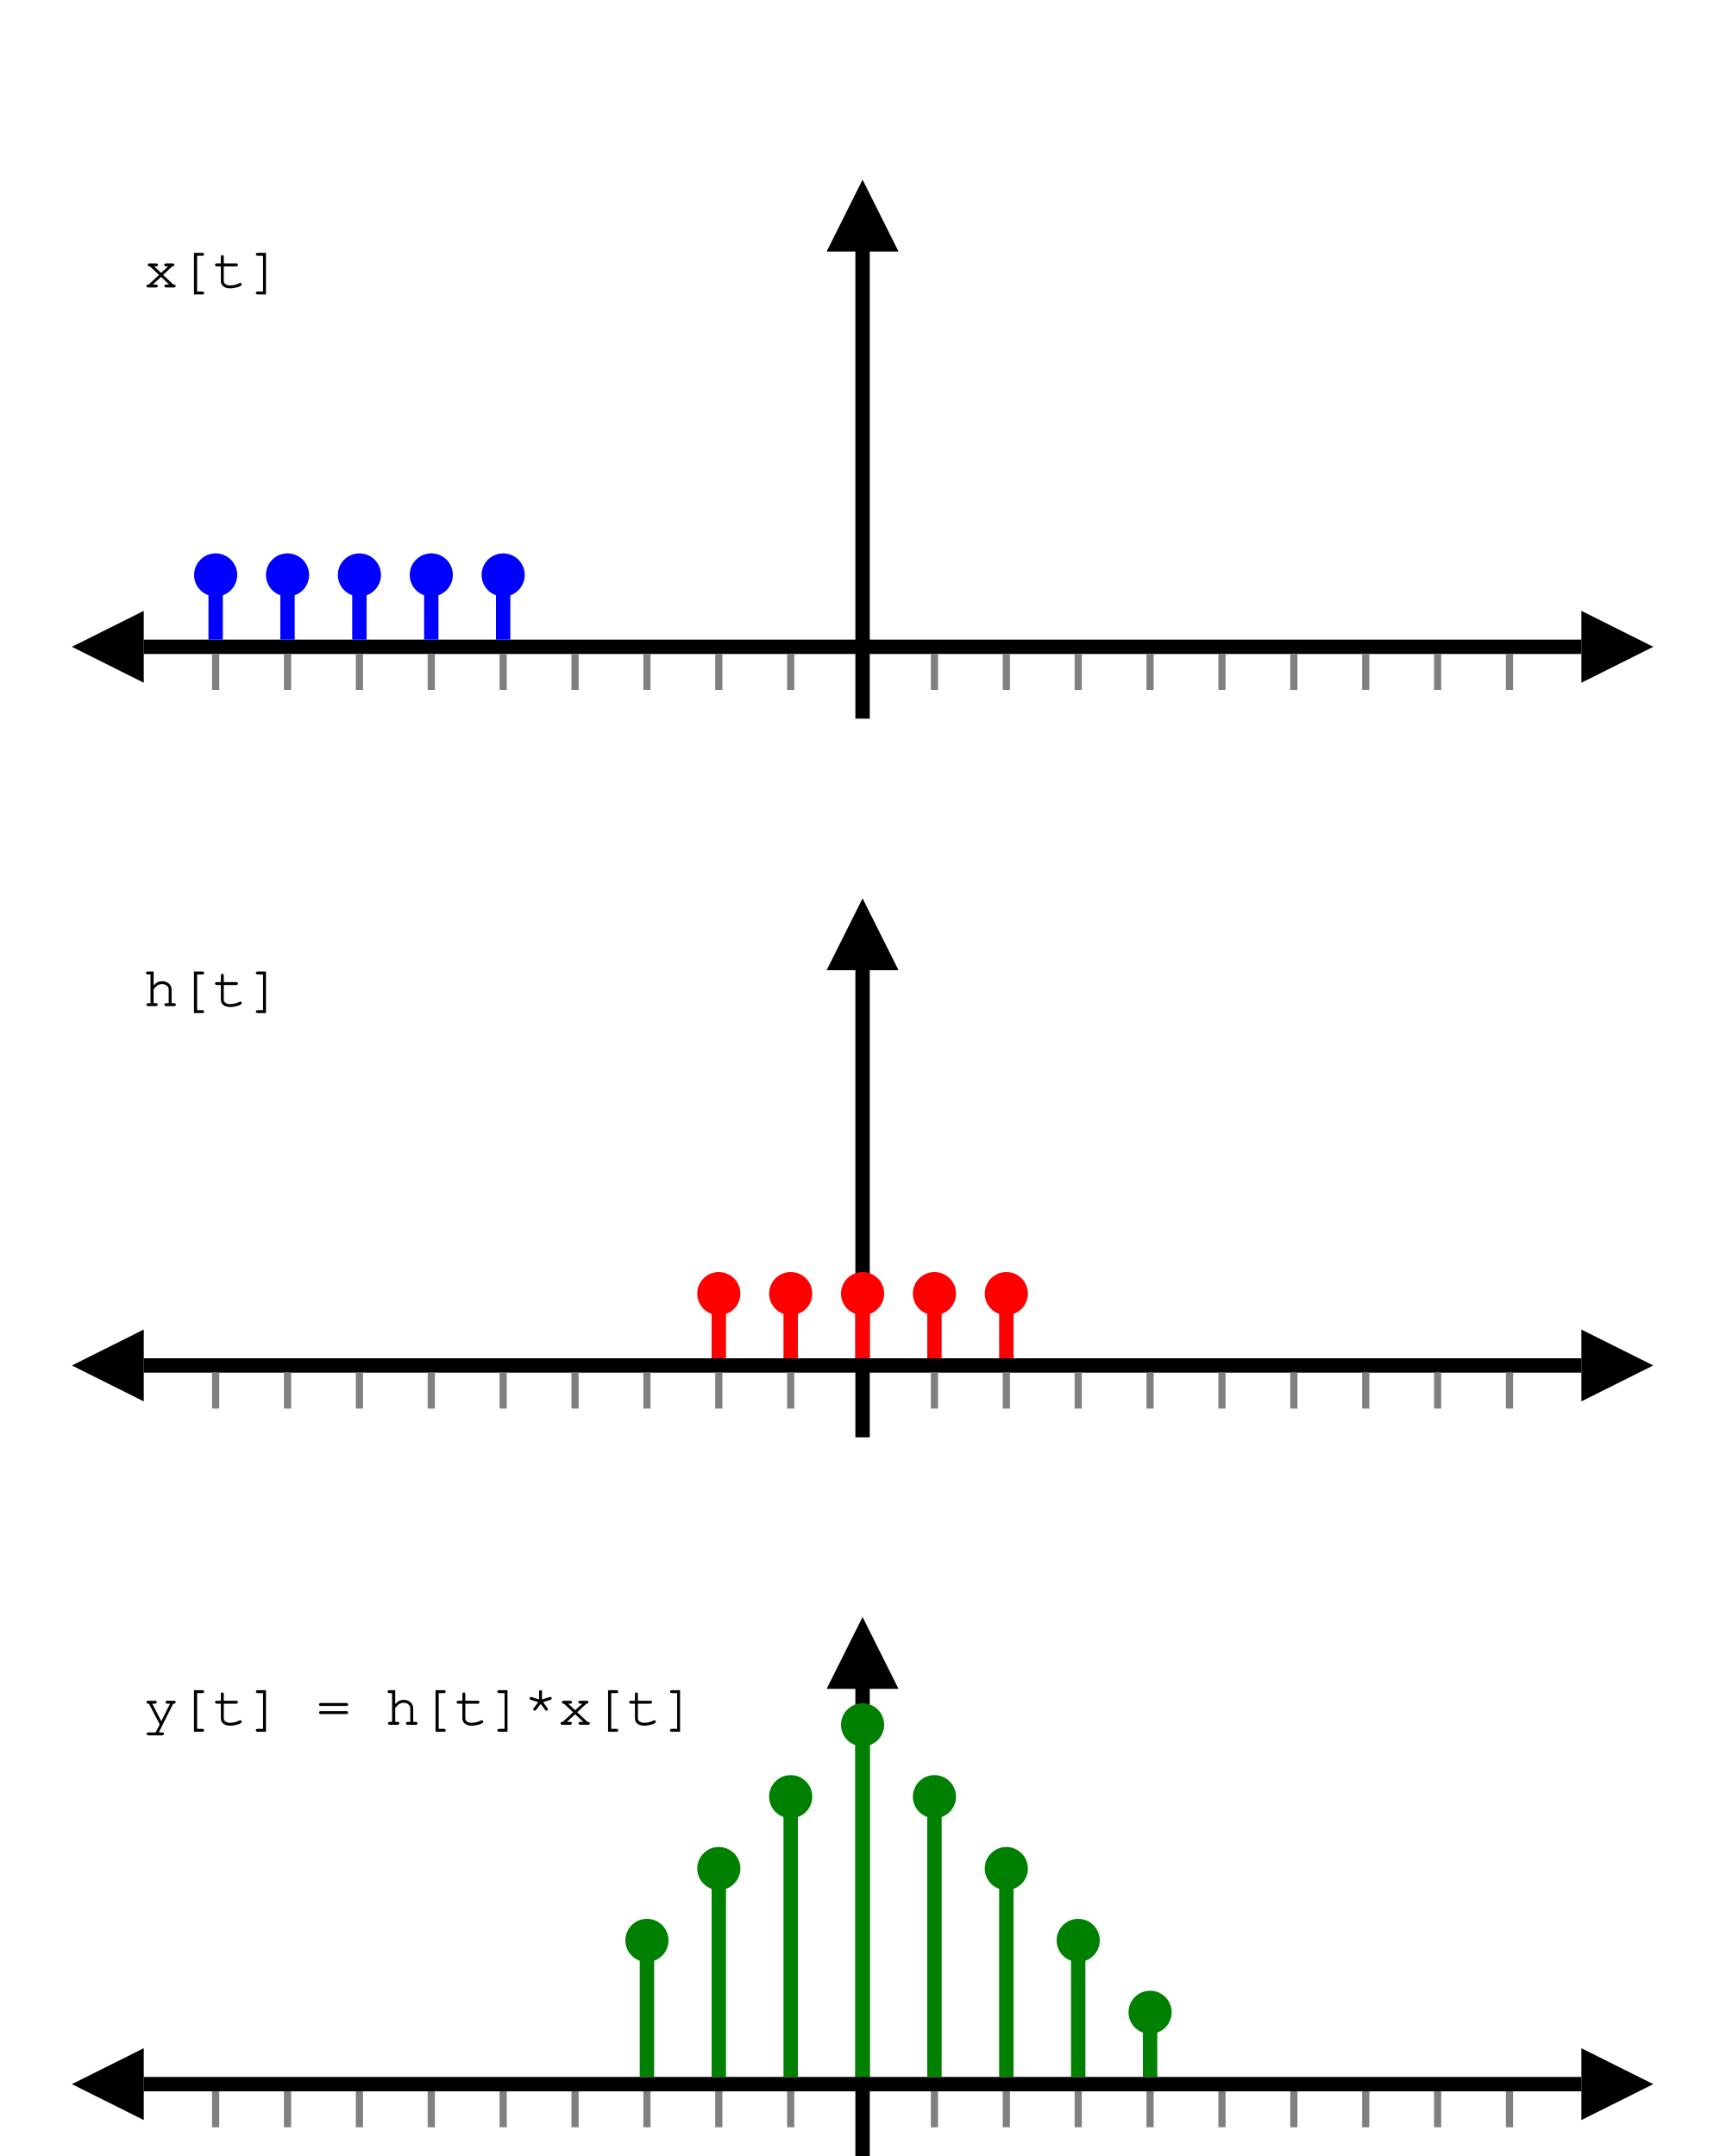
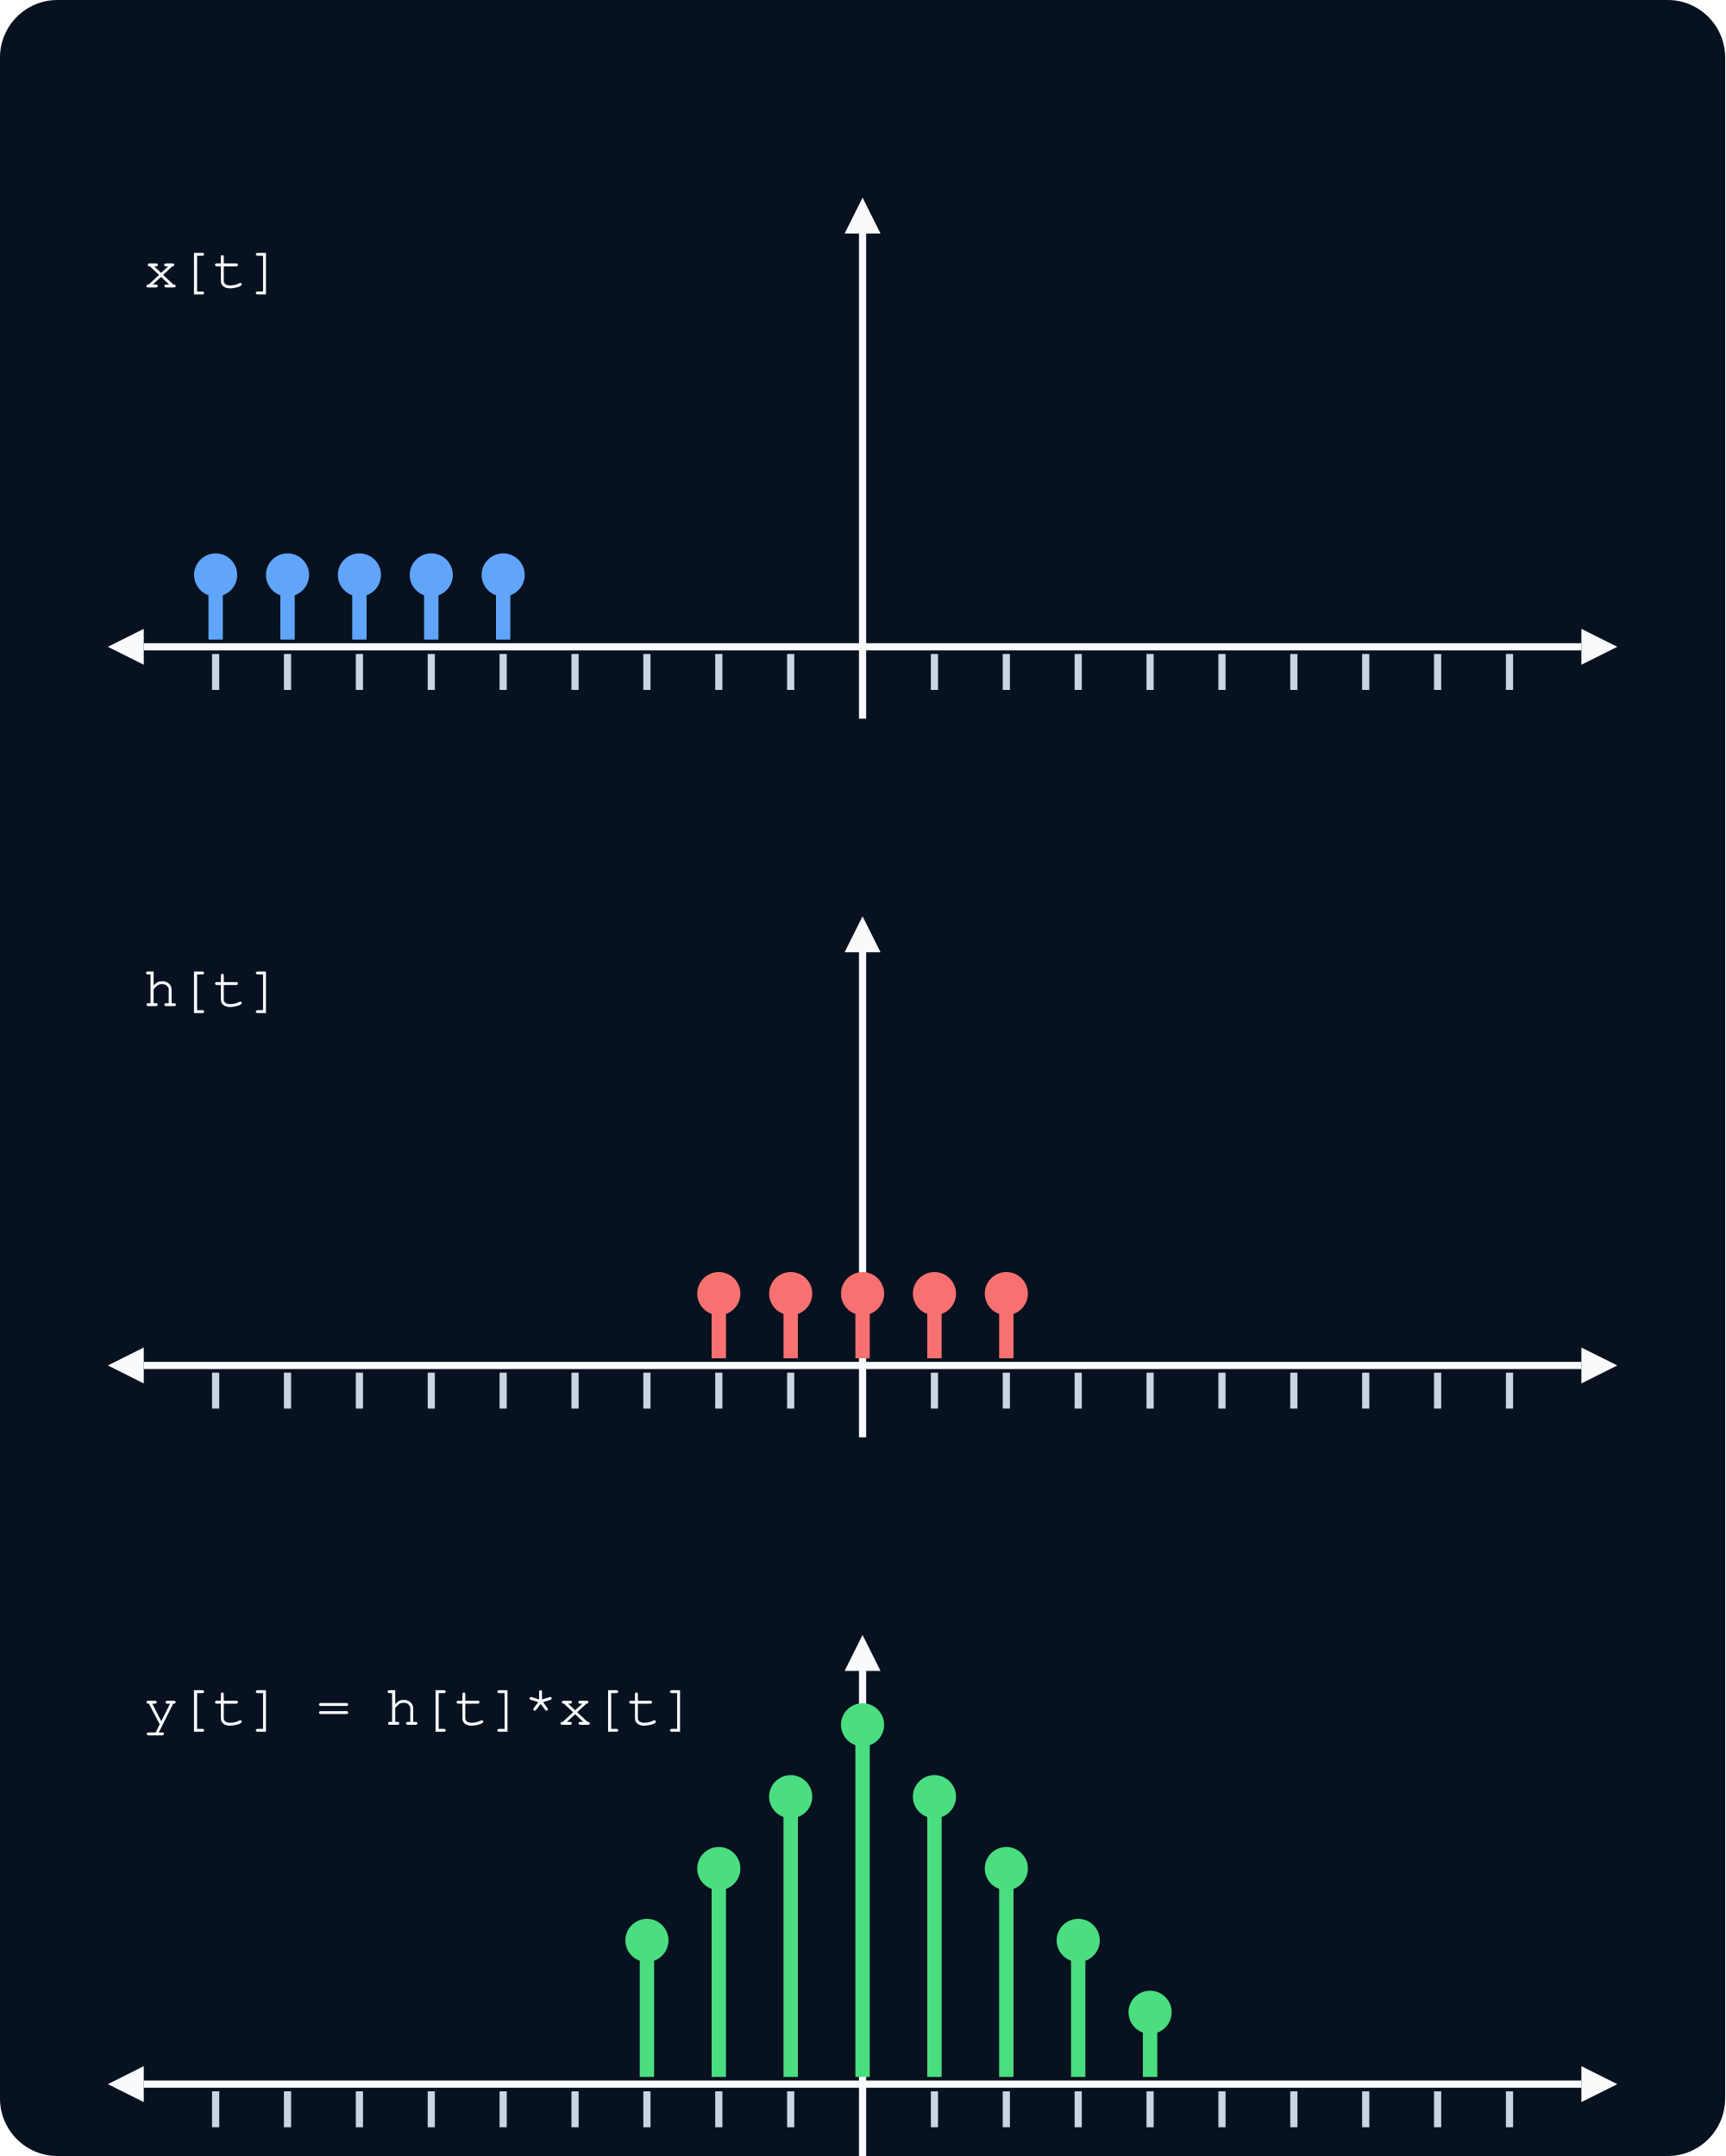
- <svg xmlns="http://www.w3.org/2000/svg" viewBox="0 0 120 150">
+ <svg xmlns="http://www.w3.org/2000/svg" viewBox="0 0 120 150" role="img" aria-label="Discrete 1d Linear Convolution Animation">
  <style>
- .siglabel {
-   font-family: Courier, serif;
-   font-size: 4px;
- }
- .axis {
-   stroke: black;
-   stroke-width: 0.5;
- }
- .tick {
-   stroke: grey;
-   stroke-width: 0.5;
- }
- .sigx {
-   stroke: blue;
-   stroke-width: 1;
- }
- .sigh {
-   stroke: red;
-   stroke-width: 1;
- }
- .sigy {
-   stroke: green;
-   stroke-width: 1;
- }
- </style>
+     .siglabel {
+       font-family: Courier, serif;
+       font-size: 4px;
+       fill: #f8fafc;
+     }
+     .axis {
+       stroke: #f8fafc;
+       stroke-width: 0.5;
+     }
+     .tick {
+       stroke: #cbd5e1;
+       stroke-width: 0.5;
+     }
+     .sigx {
+       stroke: #60a5fa;
+       stroke-width: 1;
+     }
+     .sigh {
+       stroke: #f87171;
+       stroke-width: 1;
+     }
+     .sigy {
+       stroke: #4ade80;
+       stroke-width: 1;
+     }
+   </style>
+   <rect x="0" y="0" width="120" height="150" rx="4" ry="4" fill="#07111f" />
  <defs>
-     <marker id="sigxdot" stroke="none" fill="blue" markerWidth="4" markerHeight="4" refX="2" refY="2">
+     <marker id="sigxdot" stroke="none" fill="#60a5fa" markerWidth="4" markerHeight="4" refX="2" refY="2">
      <circle cx="2" cy="2" r="1.5" />
    </marker>
-     <marker id="sighdot" stroke="none" fill="red" markerWidth="4" markerHeight="4" refX="2" refY="2">
+     <marker id="sighdot" stroke="none" fill="#f87171" markerWidth="4" markerHeight="4" refX="2" refY="2">
      <circle cx="2" cy="2" r="1.5" />
    </marker>
-     <marker id="sigydot" stroke="none" fill="green" markerWidth="4" markerHeight="4" refX="2" refY="2">
+     <marker id="sigydot" stroke="none" fill="#4ade80" markerWidth="4" markerHeight="4" refX="2" refY="2">
      <circle cx="2" cy="2" r="1.5" />
    </marker>
    <marker id="arrowhead_down" markerWidth="10" markerHeight="10" refX="2.5" refY="0">
-       <polygon points="0,0 5,0 2.5,5 0,0" />
+       <polygon points="0,0 5,0 2.5,5 0,0" fill="#f8fafc" />
    </marker>
    <marker id="arrowhead_up" markerWidth="10" markerHeight="10" refX="2.5" refY="2.5">
-       <polygon points="0,5 5,5 2.5,0 0,5" />
+       <polygon points="0,5 5,5 2.5,0 0,5" fill="#f8fafc" />
    </marker>
    <marker id="arrowhead_right" markerWidth="10" markerHeight="10" refX="0" refY="2.5">
-       <polygon points="0,0 5,2.5 0,5 0,0" />
+       <polygon points="0,0 5,2.5 0,5 0,0" fill="#f8fafc" />
    </marker>
    <marker id="arrowhead_left" markerWidth="10" markerHeight="10" refX="5" refY="2.5">
-       <polygon points="0,2.5 5,0 5,5 0,2.5" />
+       <polygon points="0,2.5 5,0 5,5 0,2.5" fill="#f8fafc" />
    </marker>
  </defs>
  <g transform="translate(5,5)">
    <g transform="translate(5,40)">
      <text x="0" y="-25" class="siglabel">x[t]</text>
-       <line x1="0" x2="100" y1="0" y2="0" stroke="black" marker-start="url(#arrowhead_left)" marker-end="url(#arrowhead_right)" />
-       <line x1="50" x2="50" y1="5" y2="-30" stroke="black" marker-end="url(#arrowhead_up)" />
-       <line x1="45" x2="45" y1="0.5" y2="3" stroke="black" class="tick" />
-       <line x1="40" x2="40" y1="0.5" y2="3" stroke="black" class="tick" />
-       <line x1="35" x2="35" y1="0.5" y2="3" stroke="black" class="tick" />
-       <line x1="30" x2="30" y1="0.5" y2="3" stroke="black" class="tick" />
-       <line x1="25" x2="25" y1="0.5" y2="3" stroke="black" class="tick" />
-       <line x1="20" x2="20" y1="0.5" y2="3" stroke="black" class="tick" />
-       <line x1="15" x2="15" y1="0.5" y2="3" stroke="black" class="tick" />
-       <line x1="10" x2="10" y1="0.5" y2="3" stroke="black" class="tick" />
-       <line x1="5" x2="5" y1="0.5" y2="3" stroke="black" class="tick" />
-       <line x1="55" x2="55" y1="0.5" y2="3" stroke="black" class="tick" />
-       <line x1="60" x2="60" y1="0.5" y2="3" stroke="black" class="tick" />
-       <line x1="65" x2="65" y1="0.5" y2="3" stroke="black" class="tick" />
-       <line x1="70" x2="70" y1="0.5" y2="3" stroke="black" class="tick" />
-       <line x1="75" x2="75" y1="0.5" y2="3" stroke="black" class="tick" />
-       <line x1="80" x2="80" y1="0.5" y2="3" stroke="black" class="tick" />
-       <line x1="85" x2="85" y1="0.5" y2="3" stroke="black" class="tick" />
-       <line x1="90" x2="90" y1="0.5" y2="3" stroke="black" class="tick" />
-       <line x1="95" x2="95" y1="0.5" y2="3" stroke="black" class="tick" />
-       <line x1="5" x2="5" y1="-0.5" y2="-5" stroke="black" class="sigx" marker-end="url(#sigxdot)">
+       <line x1="0" x2="100" y1="0" y2="0" class="axis" marker-start="url(#arrowhead_left)" marker-end="url(#arrowhead_right)" />
+       <line x1="50" x2="50" y1="5" y2="-30" class="axis" marker-end="url(#arrowhead_up)" />
+       <line x1="45" x2="45" y1="0.5" y2="3" class="tick" />
+       <line x1="40" x2="40" y1="0.5" y2="3" class="tick" />
+       <line x1="35" x2="35" y1="0.5" y2="3" class="tick" />
+       <line x1="30" x2="30" y1="0.5" y2="3" class="tick" />
+       <line x1="25" x2="25" y1="0.5" y2="3" class="tick" />
+       <line x1="20" x2="20" y1="0.5" y2="3" class="tick" />
+       <line x1="15" x2="15" y1="0.5" y2="3" class="tick" />
+       <line x1="10" x2="10" y1="0.5" y2="3" class="tick" />
+       <line x1="5" x2="5" y1="0.5" y2="3" class="tick" />
+       <line x1="55" x2="55" y1="0.5" y2="3" class="tick" />
+       <line x1="60" x2="60" y1="0.5" y2="3" class="tick" />
+       <line x1="65" x2="65" y1="0.5" y2="3" class="tick" />
+       <line x1="70" x2="70" y1="0.5" y2="3" class="tick" />
+       <line x1="75" x2="75" y1="0.5" y2="3" class="tick" />
+       <line x1="80" x2="80" y1="0.5" y2="3" class="tick" />
+       <line x1="85" x2="85" y1="0.5" y2="3" class="tick" />
+       <line x1="90" x2="90" y1="0.5" y2="3" class="tick" />
+       <line x1="95" x2="95" y1="0.5" y2="3" class="tick" />
+       <line x1="5" x2="5" y1="-0.5" y2="-5" class="sigx" marker-end="url(#sigxdot)">
        <animate attributeName="x1" values="5;10;15;20;25;30;35;40;45;50;55;60;65;70;75;" dur="10s" repeatCount="indefinite" calcMode="discrete" />
        <animate attributeName="x2" values="5;10;15;20;25;30;35;40;45;50;55;60;65;70;75;" dur="10s" repeatCount="indefinite" calcMode="discrete" />
      </line>
-       <line x1="10" x2="10" y1="-0.5" y2="-5" stroke="black" class="sigx" marker-end="url(#sigxdot)">
+       <line x1="10" x2="10" y1="-0.5" y2="-5" class="sigx" marker-end="url(#sigxdot)">
        <animate attributeName="x1" values="10;15;20;25;30;35;40;45;50;55;60;65;70;75;80" dur="10s" repeatCount="indefinite" calcMode="discrete" />
        <animate attributeName="x2" values="10;15;20;25;30;35;40;45;50;55;60;65;70;75;80" dur="10s" repeatCount="indefinite" calcMode="discrete" />
      </line>
-       <line x1="15" x2="15" y1="-0.5" y2="-5" stroke="black" class="sigx" marker-end="url(#sigxdot)">
+       <line x1="15" x2="15" y1="-0.5" y2="-5" class="sigx" marker-end="url(#sigxdot)">
        <animate attributeName="x1" values="15;20;25;30;35;40;45;50;55;60;65;70;75;80;85" dur="10s" repeatCount="indefinite" calcMode="discrete" />
        <animate attributeName="x2" values="15;20;25;30;35;40;45;50;55;60;65;70;75;80;85" dur="10s" repeatCount="indefinite" calcMode="discrete" />
      </line>
-       <line x1="20" x2="20" y1="-0.5" y2="-5" stroke="black" class="sigx" marker-end="url(#sigxdot)">
+       <line x1="20" x2="20" y1="-0.5" y2="-5" class="sigx" marker-end="url(#sigxdot)">
        <animate attributeName="x1" values="20;25;30;35;40;45;50;55;60;65;70;75;80;85;90" dur="10s" repeatCount="indefinite" calcMode="discrete" />
        <animate attributeName="x2" values="20;25;30;35;40;45;50;55;60;65;70;75;80;85;90" dur="10s" repeatCount="indefinite" calcMode="discrete" />
      </line>
-       <line x1="25" x2="25" y1="-0.5" y2="-5" stroke="black" class="sigx" marker-end="url(#sigxdot)">
+       <line x1="25" x2="25" y1="-0.5" y2="-5" class="sigx" marker-end="url(#sigxdot)">
        <animate attributeName="x1" values="25;30;35;40;45;50;55;60;65;70;75;80;85;90;95" dur="10s" repeatCount="indefinite" calcMode="discrete" />
        <animate attributeName="x2" values="25;30;35;40;45;50;55;60;65;70;75;80;85;90;95" dur="10s" repeatCount="indefinite" calcMode="discrete" />
      </line>
    </g>
    <g transform="translate(5,90)">
      <text x="0" y="-25" class="siglabel">h[t]</text>
-       <line x1="0" x2="100" y1="0" y2="0" stroke="black" marker-start="url(#arrowhead_left)" marker-end="url(#arrowhead_right)" />
-       <line x1="50" x2="50" y1="5" y2="-30" stroke="black" marker-end="url(#arrowhead_up)" />
-       <line x1="45" x2="45" y1="0.5" y2="3" stroke="black" class="tick" />
-       <line x1="40" x2="40" y1="0.5" y2="3" stroke="black" class="tick" />
-       <line x1="35" x2="35" y1="0.5" y2="3" stroke="black" class="tick" />
-       <line x1="30" x2="30" y1="0.5" y2="3" stroke="black" class="tick" />
-       <line x1="25" x2="25" y1="0.5" y2="3" stroke="black" class="tick" />
-       <line x1="20" x2="20" y1="0.5" y2="3" stroke="black" class="tick" />
-       <line x1="15" x2="15" y1="0.5" y2="3" stroke="black" class="tick" />
-       <line x1="10" x2="10" y1="0.5" y2="3" stroke="black" class="tick" />
-       <line x1="5" x2="5" y1="0.5" y2="3" stroke="black" class="tick" />
-       <line x1="55" x2="55" y1="0.5" y2="3" stroke="black" class="tick" />
-       <line x1="60" x2="60" y1="0.5" y2="3" stroke="black" class="tick" />
-       <line x1="65" x2="65" y1="0.5" y2="3" stroke="black" class="tick" />
-       <line x1="70" x2="70" y1="0.5" y2="3" stroke="black" class="tick" />
-       <line x1="75" x2="75" y1="0.5" y2="3" stroke="black" class="tick" />
-       <line x1="80" x2="80" y1="0.5" y2="3" stroke="black" class="tick" />
-       <line x1="85" x2="85" y1="0.5" y2="3" stroke="black" class="tick" />
-       <line x1="90" x2="90" y1="0.5" y2="3" stroke="black" class="tick" />
-       <line x1="95" x2="95" y1="0.5" y2="3" stroke="black" class="tick" />
-       <line x1="40" x2="40" y1="-0.5" y2="-5" stroke="black" class="sigh" marker-end="url(#sighdot)" />
-       <line x1="45" x2="45" y1="-0.5" y2="-5" stroke="black" class="sigh" marker-end="url(#sighdot)" />
-       <line x1="50" x2="50" y1="-0.5" y2="-5" stroke="black" class="sigh" marker-end="url(#sighdot)" />
-       <line x1="55" x2="55" y1="-0.5" y2="-5" stroke="black" class="sigh" marker-end="url(#sighdot)" />
-       <line x1="60" x2="60" y1="-0.5" y2="-5" stroke="black" class="sigh" marker-end="url(#sighdot)" />
+       <line x1="0" x2="100" y1="0" y2="0" class="axis" marker-start="url(#arrowhead_left)" marker-end="url(#arrowhead_right)" />
+       <line x1="50" x2="50" y1="5" y2="-30" class="axis" marker-end="url(#arrowhead_up)" />
+       <line x1="45" x2="45" y1="0.5" y2="3" class="tick" />
+       <line x1="40" x2="40" y1="0.5" y2="3" class="tick" />
+       <line x1="35" x2="35" y1="0.5" y2="3" class="tick" />
+       <line x1="30" x2="30" y1="0.5" y2="3" class="tick" />
+       <line x1="25" x2="25" y1="0.5" y2="3" class="tick" />
+       <line x1="20" x2="20" y1="0.5" y2="3" class="tick" />
+       <line x1="15" x2="15" y1="0.5" y2="3" class="tick" />
+       <line x1="10" x2="10" y1="0.5" y2="3" class="tick" />
+       <line x1="5" x2="5" y1="0.5" y2="3" class="tick" />
+       <line x1="55" x2="55" y1="0.5" y2="3" class="tick" />
+       <line x1="60" x2="60" y1="0.5" y2="3" class="tick" />
+       <line x1="65" x2="65" y1="0.5" y2="3" class="tick" />
+       <line x1="70" x2="70" y1="0.5" y2="3" class="tick" />
+       <line x1="75" x2="75" y1="0.5" y2="3" class="tick" />
+       <line x1="80" x2="80" y1="0.5" y2="3" class="tick" />
+       <line x1="85" x2="85" y1="0.5" y2="3" class="tick" />
+       <line x1="90" x2="90" y1="0.5" y2="3" class="tick" />
+       <line x1="95" x2="95" y1="0.5" y2="3" class="tick" />
+       <line x1="40" x2="40" y1="-0.5" y2="-5" class="sigh" marker-end="url(#sighdot)" />
+       <line x1="45" x2="45" y1="-0.5" y2="-5" class="sigh" marker-end="url(#sighdot)" />
+       <line x1="50" x2="50" y1="-0.5" y2="-5" class="sigh" marker-end="url(#sighdot)" />
+       <line x1="55" x2="55" y1="-0.5" y2="-5" class="sigh" marker-end="url(#sighdot)" />
+       <line x1="60" x2="60" y1="-0.5" y2="-5" class="sigh" marker-end="url(#sighdot)" />
    </g>
    <g transform="translate(5,140)">
      <text x="0" y="-25" class="siglabel">y[t] = h[t]*x[t]</text>
-       <line x1="0" x2="100" y1="0" y2="0" stroke="black" marker-start="url(#arrowhead_left)" marker-end="url(#arrowhead_right)" />
-       <line x1="50" x2="50" y1="5" y2="-30" stroke="black" marker-end="url(#arrowhead_up)" />
-       <line x1="45" x2="45" y1="0.5" y2="3" stroke="black" class="tick" />
-       <line x1="40" x2="40" y1="0.5" y2="3" stroke="black" class="tick" />
-       <line x1="35" x2="35" y1="0.5" y2="3" stroke="black" class="tick" />
-       <line x1="30" x2="30" y1="0.5" y2="3" stroke="black" class="tick" />
-       <line x1="25" x2="25" y1="0.5" y2="3" stroke="black" class="tick" />
-       <line x1="20" x2="20" y1="0.5" y2="3" stroke="black" class="tick" />
-       <line x1="15" x2="15" y1="0.5" y2="3" stroke="black" class="tick" />
-       <line x1="10" x2="10" y1="0.5" y2="3" stroke="black" class="tick" />
-       <line x1="5" x2="5" y1="0.5" y2="3" stroke="black" class="tick" />
-       <line x1="55" x2="55" y1="0.5" y2="3" stroke="black" class="tick" />
-       <line x1="60" x2="60" y1="0.5" y2="3" stroke="black" class="tick" />
-       <line x1="65" x2="65" y1="0.5" y2="3" stroke="black" class="tick" />
-       <line x1="70" x2="70" y1="0.5" y2="3" stroke="black" class="tick" />
-       <line x1="75" x2="75" y1="0.5" y2="3" stroke="black" class="tick" />
-       <line x1="80" x2="80" y1="0.5" y2="3" stroke="black" class="tick" />
-       <line x1="85" x2="85" y1="0.5" y2="3" stroke="black" class="tick" />
-       <line x1="90" x2="90" y1="0.5" y2="3" stroke="black" class="tick" />
-       <line x1="95" x2="95" y1="0.5" y2="3" stroke="black" class="tick" />
-       <line x1="30" x2="30" y1="-0.5" y2="-5" stroke="black" class="sigy" marker-end="url(#sigydot)" visibility="hidden">
+       <line x1="0" x2="100" y1="0" y2="0" class="axis" marker-start="url(#arrowhead_left)" marker-end="url(#arrowhead_right)" />
+       <line x1="50" x2="50" y1="5" y2="-30" class="axis" marker-end="url(#arrowhead_up)" />
+       <line x1="45" x2="45" y1="0.5" y2="3" class="tick" />
+       <line x1="40" x2="40" y1="0.5" y2="3" class="tick" />
+       <line x1="35" x2="35" y1="0.5" y2="3" class="tick" />
+       <line x1="30" x2="30" y1="0.5" y2="3" class="tick" />
+       <line x1="25" x2="25" y1="0.5" y2="3" class="tick" />
+       <line x1="20" x2="20" y1="0.5" y2="3" class="tick" />
+       <line x1="15" x2="15" y1="0.5" y2="3" class="tick" />
+       <line x1="10" x2="10" y1="0.5" y2="3" class="tick" />
+       <line x1="5" x2="5" y1="0.5" y2="3" class="tick" />
+       <line x1="55" x2="55" y1="0.5" y2="3" class="tick" />
+       <line x1="60" x2="60" y1="0.5" y2="3" class="tick" />
+       <line x1="65" x2="65" y1="0.5" y2="3" class="tick" />
+       <line x1="70" x2="70" y1="0.5" y2="3" class="tick" />
+       <line x1="75" x2="75" y1="0.5" y2="3" class="tick" />
+       <line x1="80" x2="80" y1="0.5" y2="3" class="tick" />
+       <line x1="85" x2="85" y1="0.5" y2="3" class="tick" />
+       <line x1="90" x2="90" y1="0.5" y2="3" class="tick" />
+       <line x1="95" x2="95" y1="0.5" y2="3" class="tick" />
+       <line x1="30" x2="30" y1="-0.5" y2="-5" class="sigy" marker-end="url(#sigydot)" visibility="hidden">
        <animate attributeName="visibility" values="hidden;hidden;hidden;visible;visible;visible;visible;visible;visible;visible;visible;visible;visible;visible;visible;" dur="10s" repeatCount="indefinite" calcMode="discrete" />
      </line>
-       <line x1="35" x2="35" y1="-0.5" y2="-10" stroke="black" class="sigy" marker-end="url(#sigydot)">
+       <line x1="35" x2="35" y1="-0.5" y2="-10" class="sigy" marker-end="url(#sigydot)">
        <animate attributeName="visibility" values="hidden;hidden;hidden;hidden;visible;visible;visible;visible;visible;visible;visible;visible;visible;visible;visible;" dur="10s" repeatCount="indefinite" calcMode="discrete" />
      </line>
-       <line x1="40" x2="40" y1="-0.5" y2="-15" stroke="black" class="sigy" marker-end="url(#sigydot)">
+       <line x1="40" x2="40" y1="-0.5" y2="-15" class="sigy" marker-end="url(#sigydot)">
        <animate attributeName="visibility" values="hidden;hidden;hidden;hidden;hidden;visible;visible;visible;visible;visible;visible;visible;visible;visible;visible;" dur="10s" repeatCount="indefinite" calcMode="discrete" />
      </line>
-       <line x1="45" x2="45" y1="-0.5" y2="-20" stroke="black" class="sigy" marker-end="url(#sigydot)">
+       <line x1="45" x2="45" y1="-0.5" y2="-20" class="sigy" marker-end="url(#sigydot)">
        <animate attributeName="visibility" values="hidden;hidden;hidden;hidden;hidden;hidden;visible;visible;visible;visible;visible;visible;visible;visible;visible;" dur="10s" repeatCount="indefinite" calcMode="discrete" />
      </line>
-       <line x1="50" x2="50" y1="-0.5" y2="-25" stroke="black" class="sigy" marker-end="url(#sigydot)">
+       <line x1="50" x2="50" y1="-0.5" y2="-25" class="sigy" marker-end="url(#sigydot)">
        <animate attributeName="visibility" values="hidden;hidden;hidden;hidden;hidden;hidden;hidden;visible;visible;visible;visible;visible;visible;visible;visible;" dur="10s" repeatCount="indefinite" calcMode="discrete" />
      </line>
-       <line x1="55" x2="55" y1="-0.5" y2="-20" stroke="black" class="sigy" marker-end="url(#sigydot)">
+       <line x1="55" x2="55" y1="-0.5" y2="-20" class="sigy" marker-end="url(#sigydot)">
        <animate attributeName="visibility" values="hidden;hidden;hidden;hidden;hidden;hidden;hidden;hidden;visible;visible;visible;visible;visible;visible;visible;" dur="10s" repeatCount="indefinite" calcMode="discrete" />
      </line>
-       <line x1="60" x2="60" y1="-0.5" y2="-15" stroke="black" class="sigy" marker-end="url(#sigydot)">
+       <line x1="60" x2="60" y1="-0.5" y2="-15" class="sigy" marker-end="url(#sigydot)">
        <animate attributeName="visibility" values="hidden;hidden;hidden;hidden;hidden;hidden;hidden;hidden;hidden;visible;visible;visible;visible;visible;visible;" dur="10s" repeatCount="indefinite" calcMode="discrete" />
      </line>
-       <line x1="65" x2="65" y1="-0.5" y2="-10" stroke="black" class="sigy" marker-end="url(#sigydot)">
+       <line x1="65" x2="65" y1="-0.5" y2="-10" class="sigy" marker-end="url(#sigydot)">
        <animate attributeName="visibility" values="hidden;hidden;hidden;hidden;hidden;hidden;hidden;hidden;hidden;hidden;visible;visible;visible;visible;visible;" dur="10s" repeatCount="indefinite" calcMode="discrete" />
      </line>
-       <line x1="70" x2="70" y1="-0.5" y2="-5" stroke="black" class="sigy" marker-end="url(#sigydot)">
+       <line x1="70" x2="70" y1="-0.5" y2="-5" class="sigy" marker-end="url(#sigydot)">
        <animate attributeName="visibility" values="hidden;hidden;hidden;hidden;hidden;hidden;hidden;hidden;hidden;hidden;hidden;visible;visible;visible;visible;" dur="10s" repeatCount="indefinite" calcMode="discrete" />
      </line>
    </g>
  </g>
</svg>
